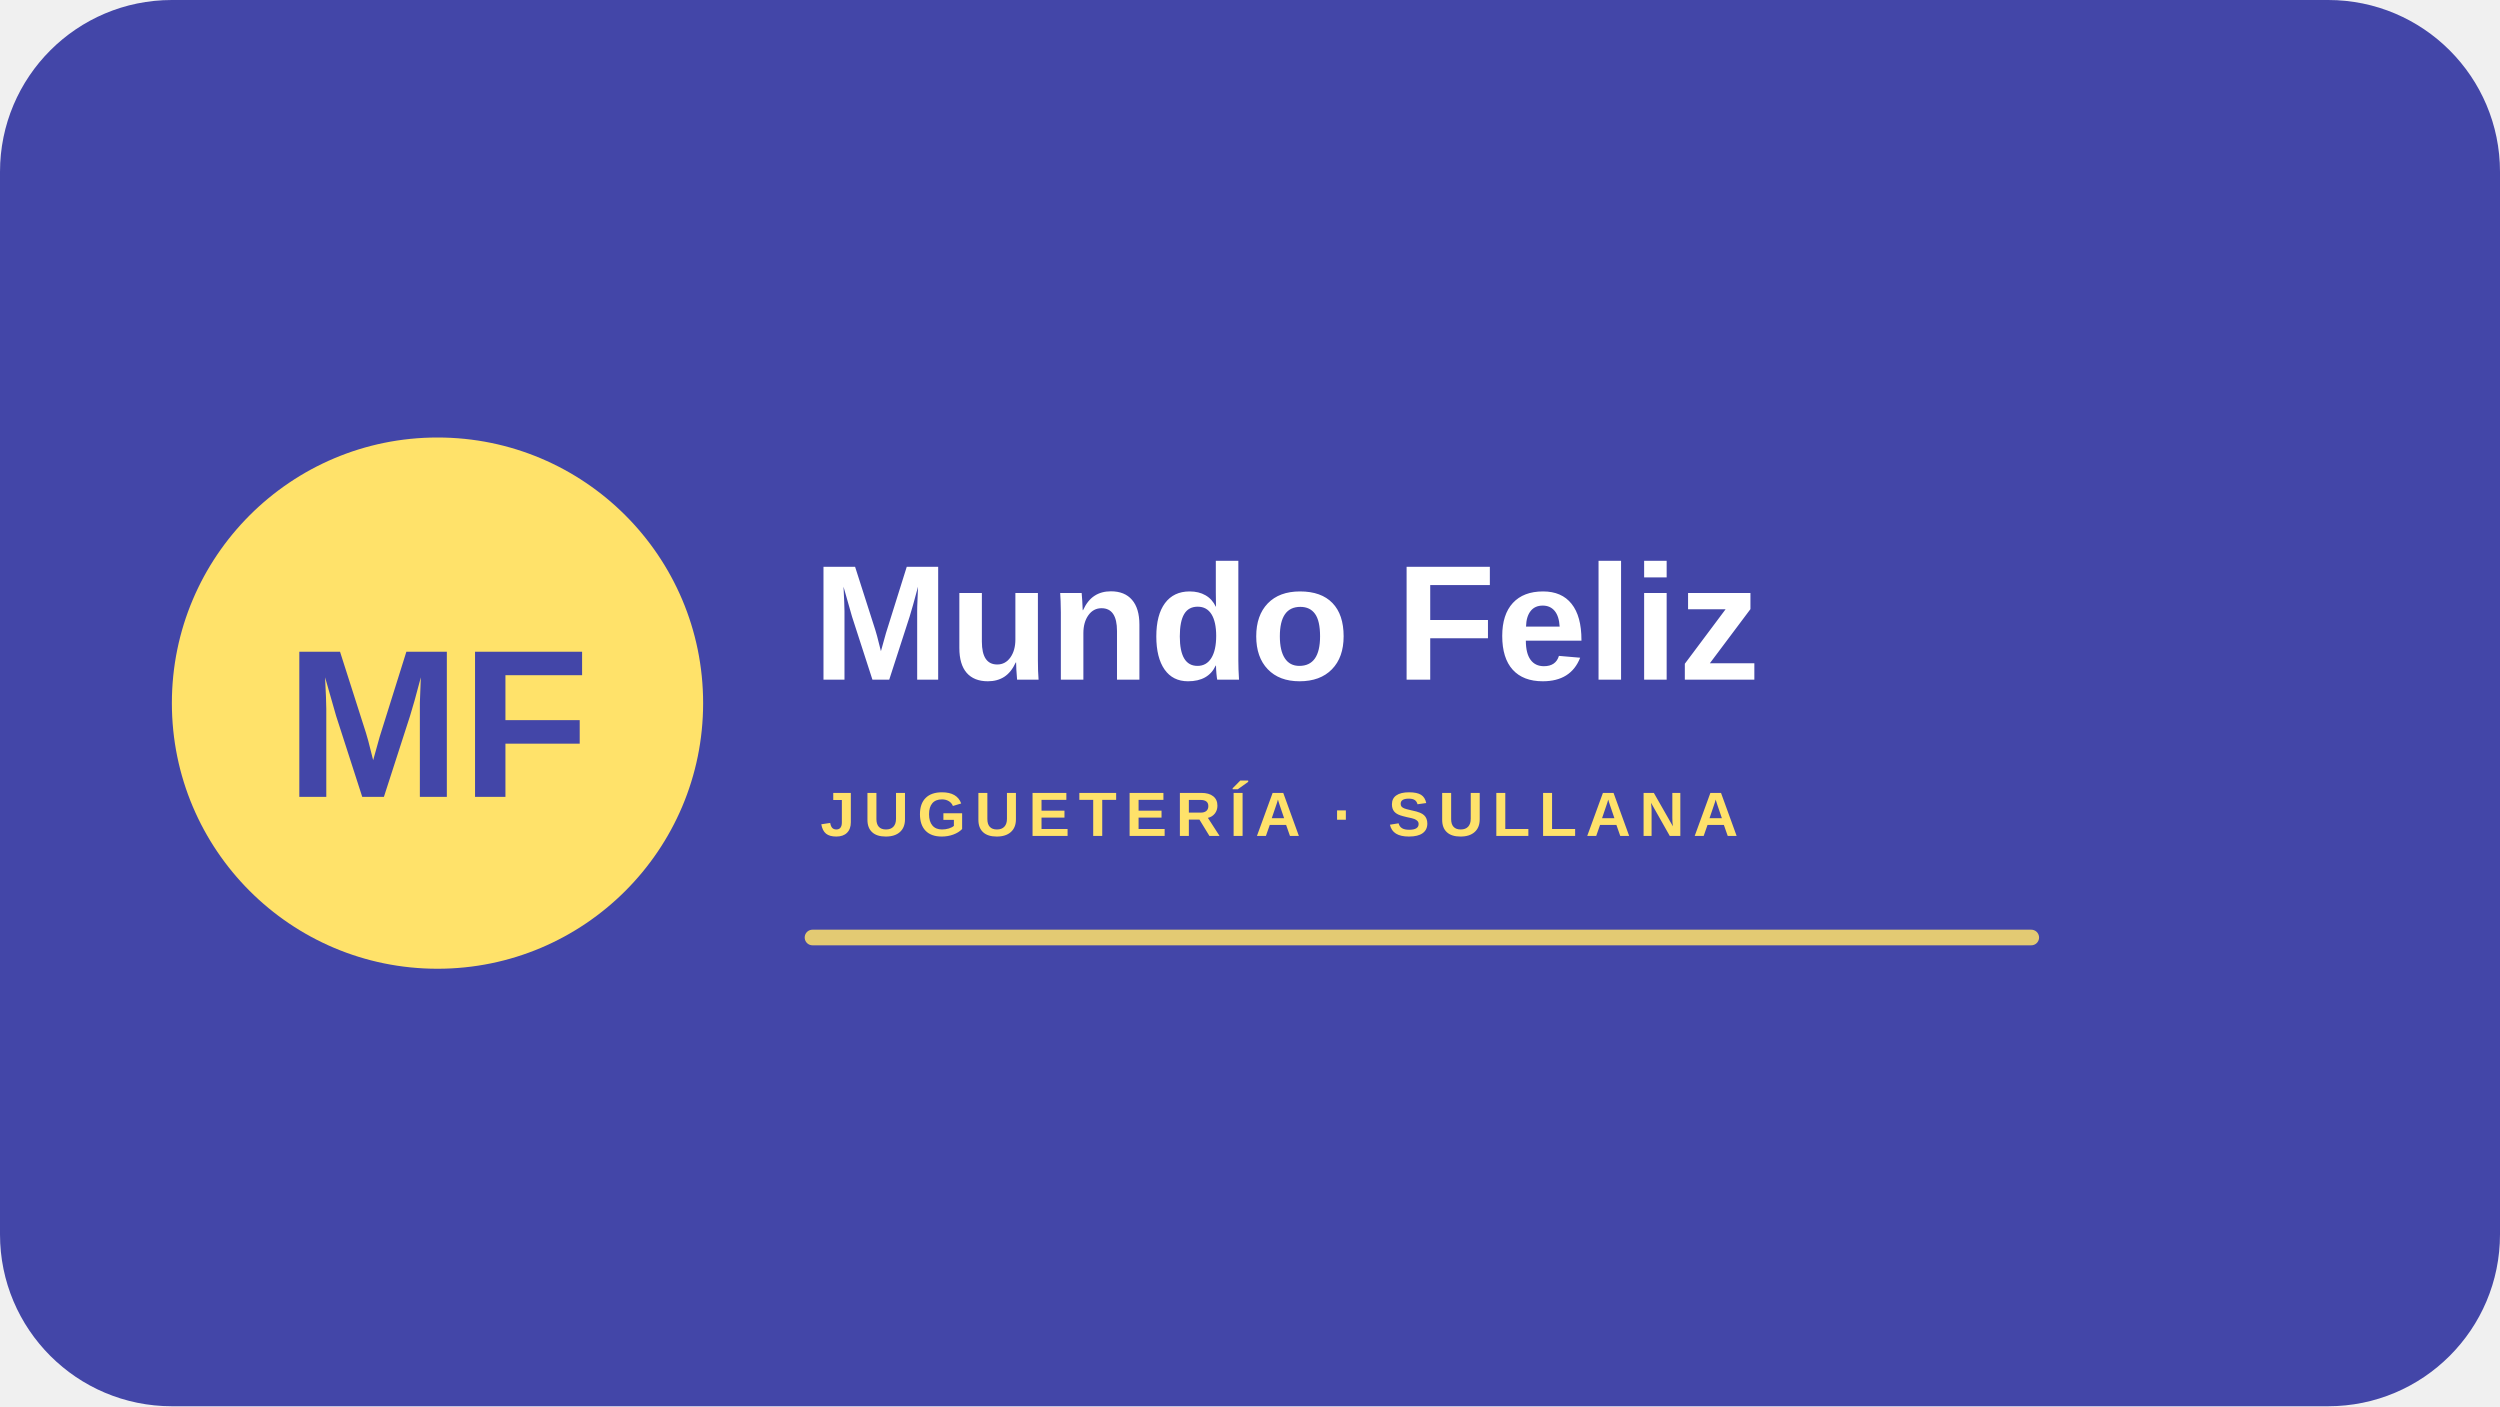
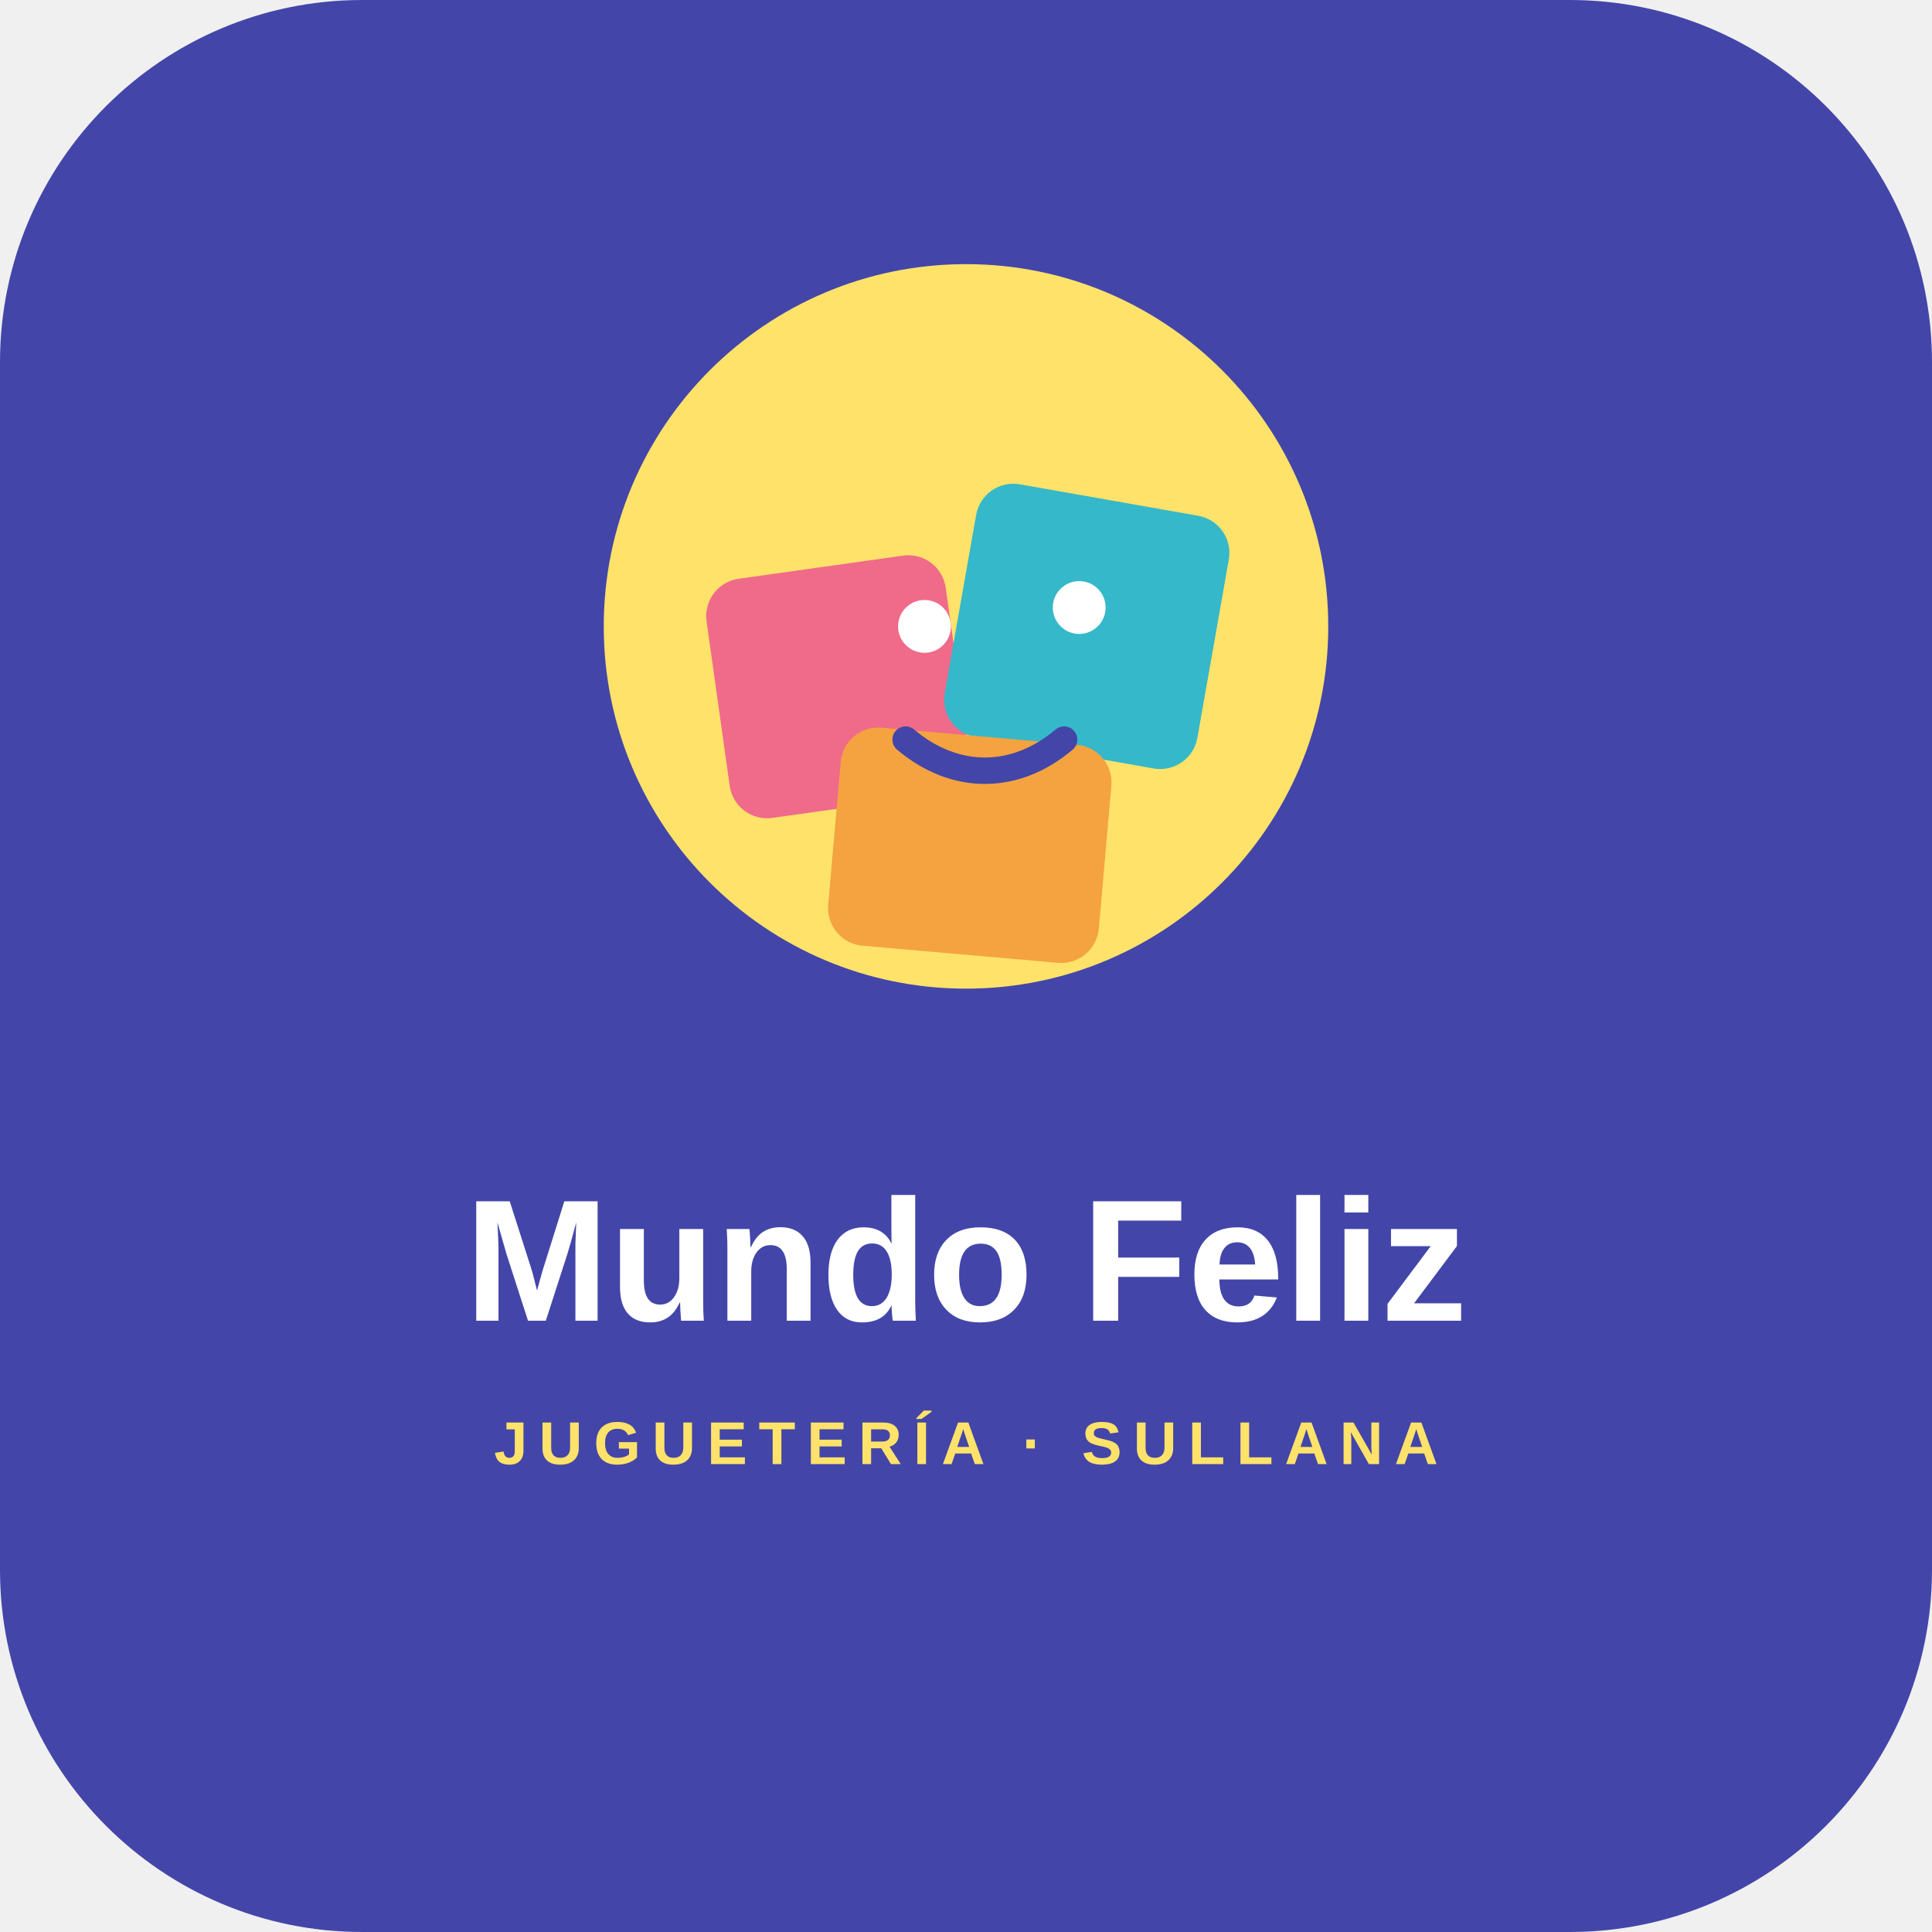
- <svg xmlns="http://www.w3.org/2000/svg" viewBox="0 0 640 360" role="img" aria-labelledby="title desc">
-   <rect width="640" height="360" rx="44" fill="#4346A8" />
-   <circle cx="112" cy="180" r="68" fill="#FFE26A" />
-   <text x="112" y="204" text-anchor="middle" font-family="Arial, Helvetica, sans-serif" font-size="54" font-weight="800" fill="#4346A8">MF</text>
-   <text x="208" y="174" font-family="Arial, Helvetica, sans-serif" font-size="42" font-weight="800" fill="#FFFFFF">Mundo Feliz</text>
-   <text x="210" y="214" font-family="Arial, Helvetica, sans-serif" font-size="16" font-weight="700" letter-spacing="2.2" fill="#FFE26A">JUGUETERÍA · SULLANA</text>
-   <path d="M208 240h312" stroke="#FFE26A" stroke-width="4" stroke-linecap="round" opacity=".85" />
+ <svg xmlns="http://www.w3.org/2000/svg" viewBox="0 0 512 512" role="img" aria-labelledby="title desc">
+   <rect width="512" height="512" rx="96" fill="#4346A8" />
+   <circle cx="256" cy="166" r="96" fill="#FFE26A" />
+   <rect x="190" y="150" width="64" height="64" rx="10" fill="#F06A8A" transform="rotate(-8 222 182)" />
+   <rect x="254" y="132" width="68" height="68" rx="10" fill="#35B8C9" transform="rotate(10 288 166)" />
+   <rect x="221" y="195" width="72" height="58" rx="10" fill="#F4A340" transform="rotate(5 257 224)" />
+   <circle cx="245" cy="166" r="7" fill="#fff" />
+   <circle cx="286" cy="161" r="7" fill="#fff" />
+   <path d="M240 196c13 11 29 11 42 0" fill="none" stroke="#4346A8" stroke-width="7" stroke-linecap="round" />
+   <text x="256" y="350" text-anchor="middle" font-family="Arial, Helvetica, sans-serif" font-size="46" font-weight="800" fill="#fff">Mundo Feliz</text>
+   <text x="256" y="388" text-anchor="middle" font-family="Arial, Helvetica, sans-serif" font-size="16" font-weight="700" letter-spacing="3" fill="#FFE26A">JUGUETERÍA · SULLANA</text>
</svg>
